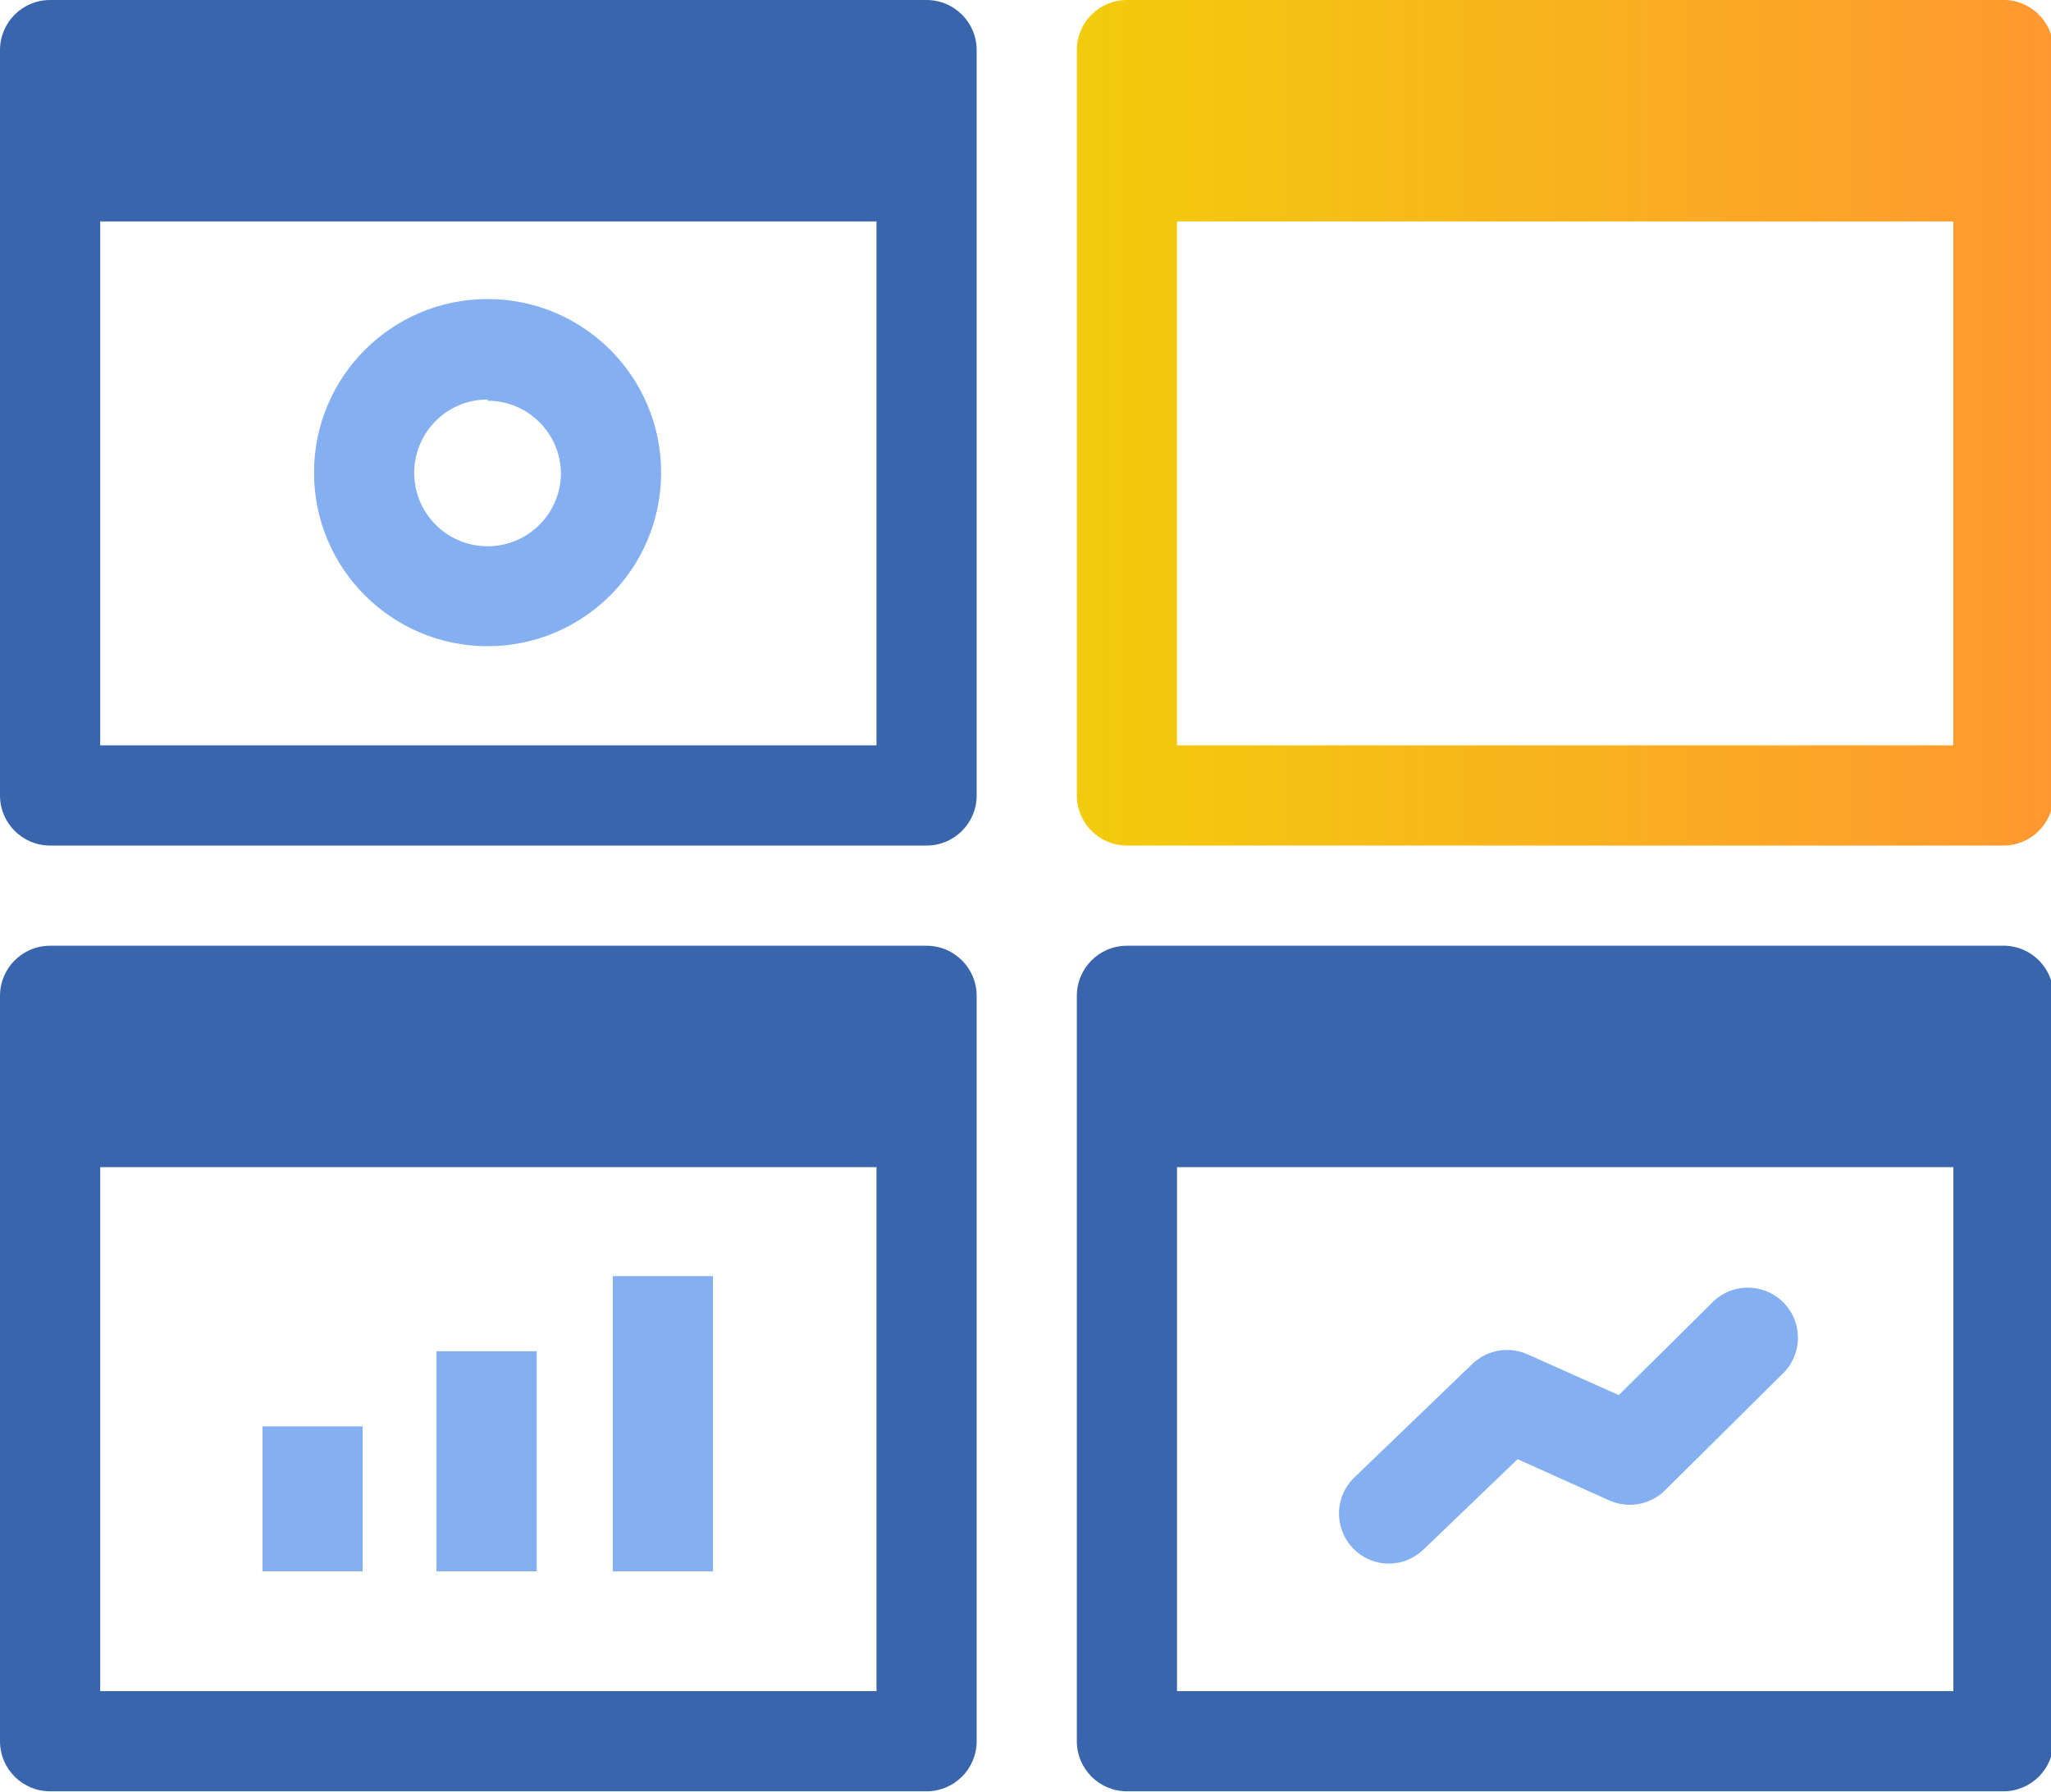
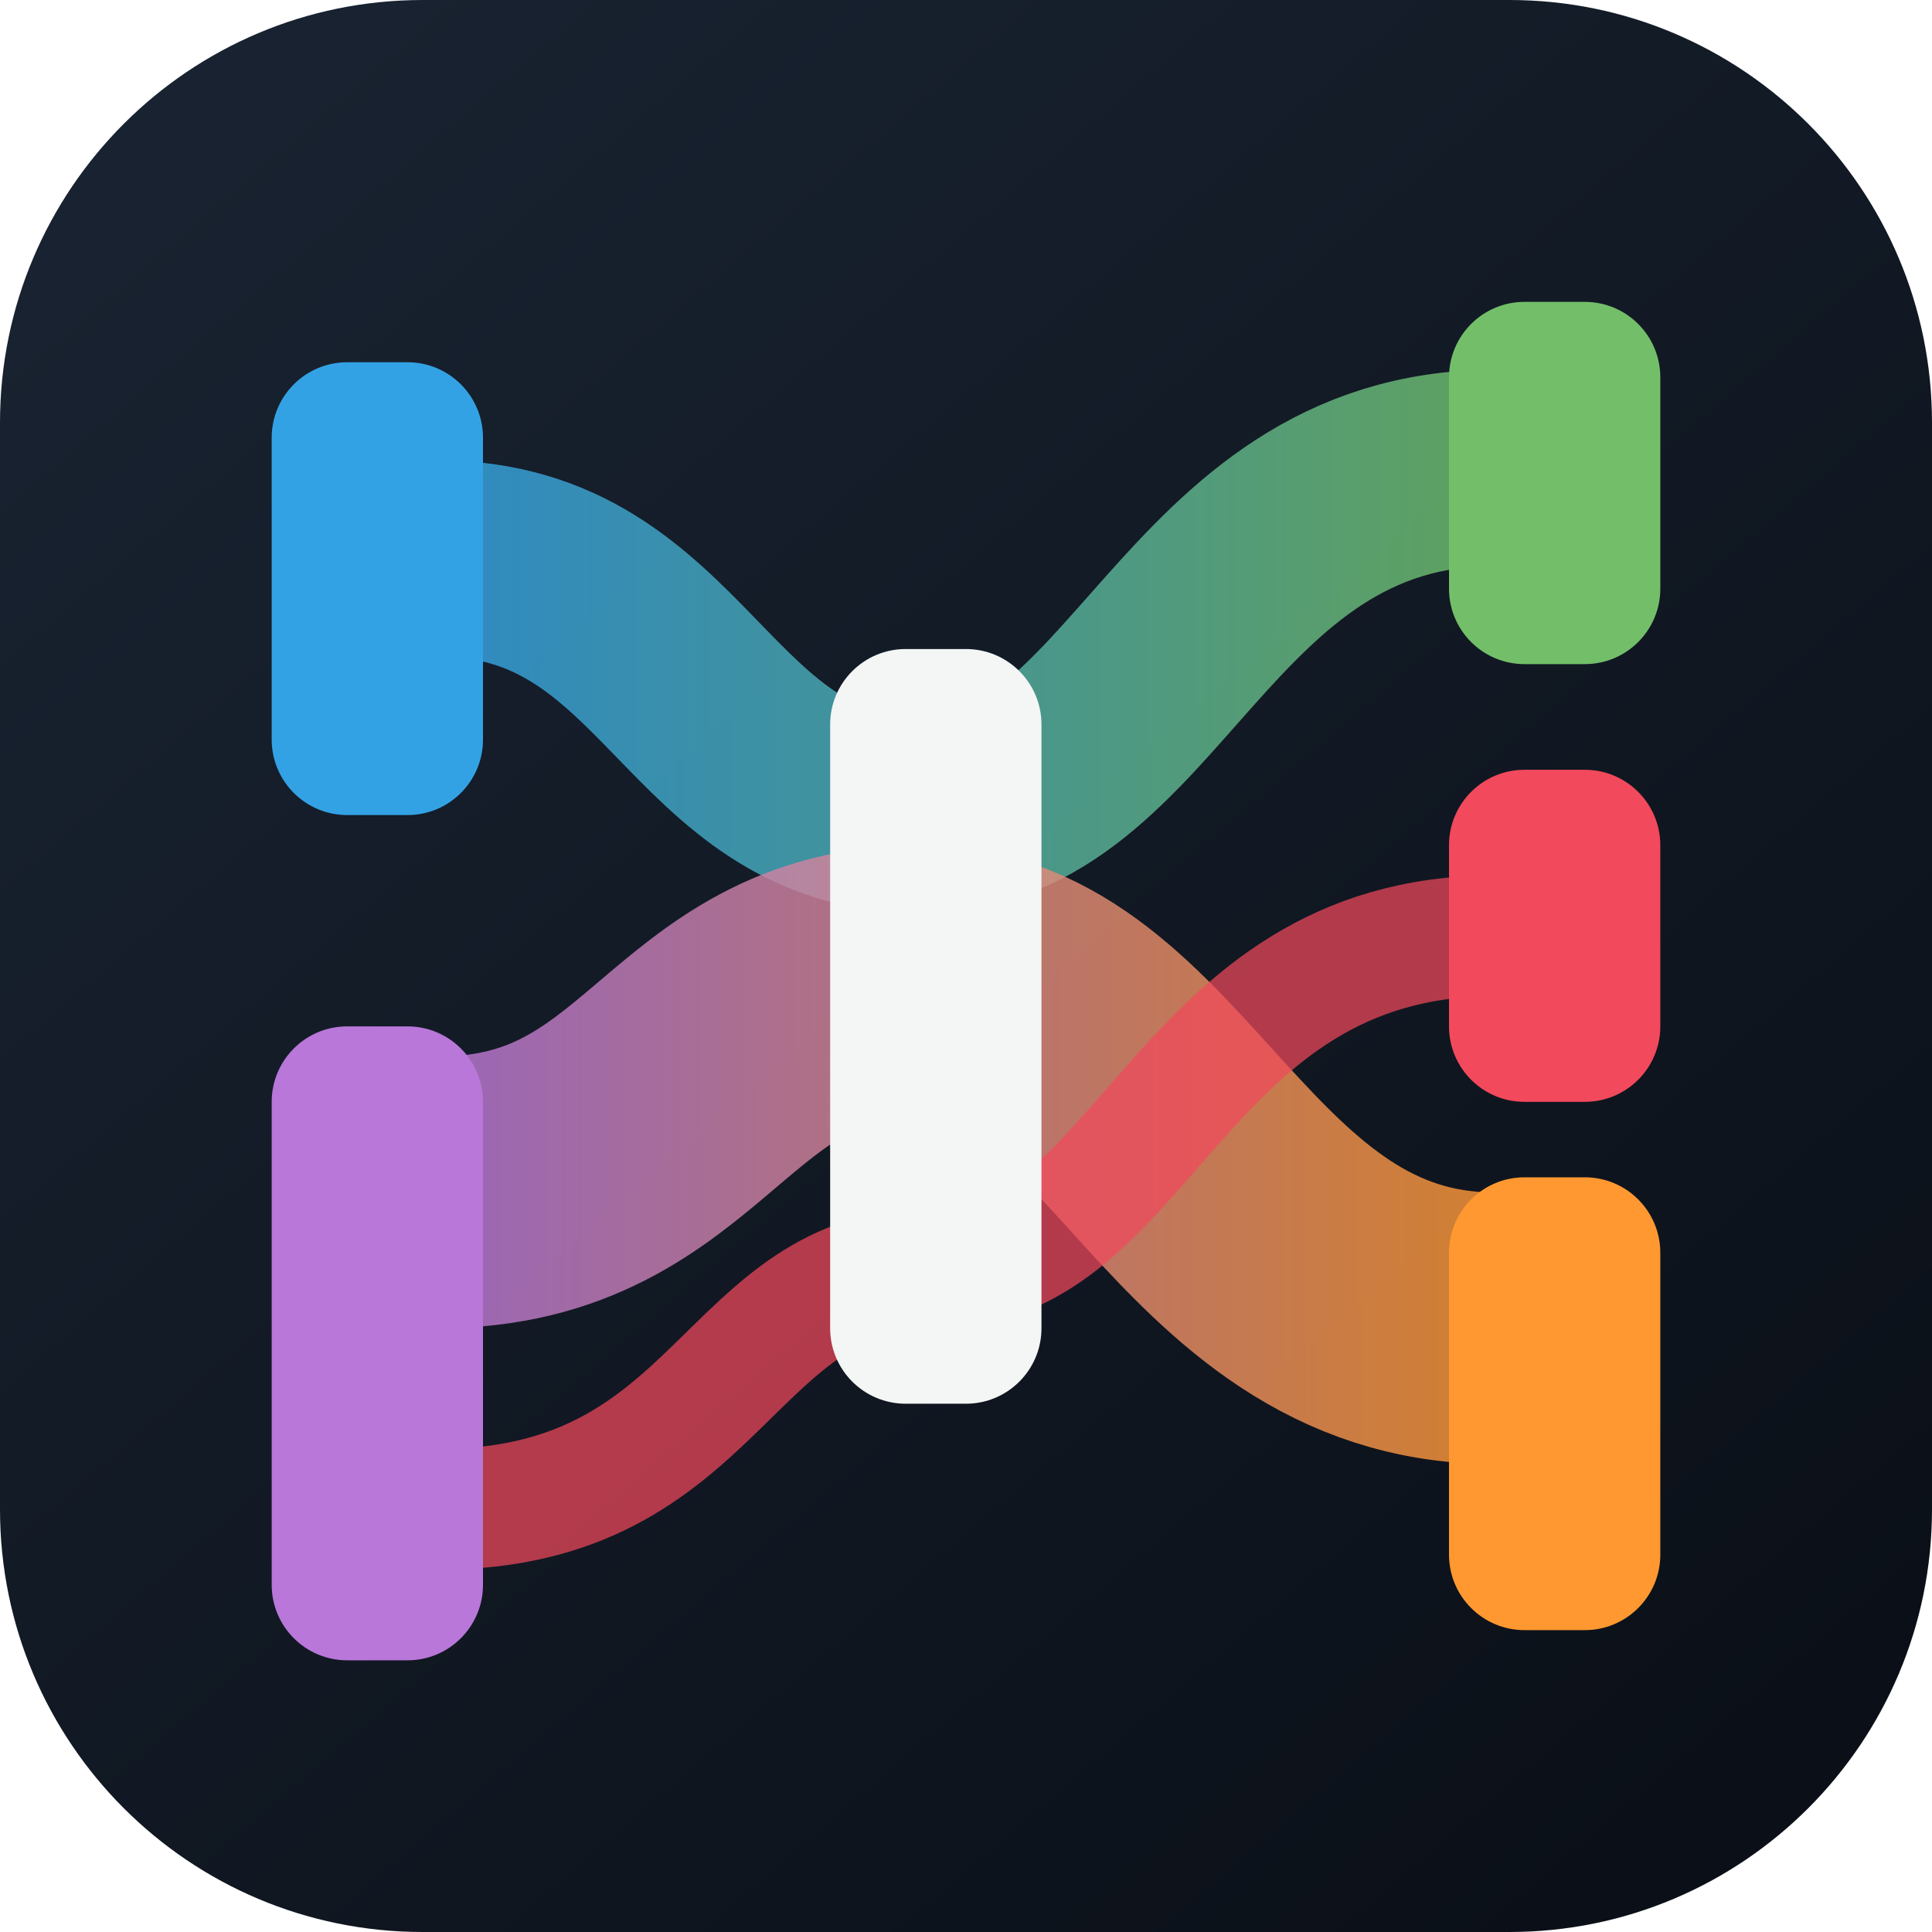
- <svg xmlns="http://www.w3.org/2000/svg" viewBox="0 0 81.9 71.52">
+ <svg xmlns="http://www.w3.org/2000/svg" viewBox="0 0 128 128" role="img" aria-labelledby="title">
  <defs>
-     <style>.cls-1{fill:#84aff1;}.cls-2{fill:#3865ab;}.cls-3{fill:url(#linear-gradient);}</style>
-     <linearGradient id="linear-gradient" x1="42.95" y1="16.88" x2="81.9" y2="16.88" gradientUnits="userSpaceOnUse">
-       <stop offset="0" stop-color="#f2cc0c" />
+     <linearGradient id="background" x1="16" y1="8" x2="112" y2="120" gradientUnits="userSpaceOnUse">
+       <stop stop-color="#182230" />
+       <stop offset="1" stop-color="#0b1018" />
+     </linearGradient>
+     <linearGradient id="flow-a" x1="28" y1="0" x2="101" y2="0" gradientUnits="userSpaceOnUse">
+       <stop stop-color="#33a2e5" />
+       <stop offset="1" stop-color="#73bf69" />
+     </linearGradient>
+     <linearGradient id="flow-b" x1="28" y1="0" x2="101" y2="0" gradientUnits="userSpaceOnUse">
+       <stop stop-color="#b877d9" />
      <stop offset="1" stop-color="#ff9830" />
    </linearGradient>
  </defs>
-   <g id="Layer_2" data-name="Layer 2">
-     <g id="Layer_1-2" data-name="Layer 1">
-       <path class="cls-1" d="M55.46,62.43A2,2,0,0,1,54.07,59l4.72-4.54a2,2,0,0,1,2.2-.39l3.65,1.63,3.68-3.64a2,2,0,1,1,2.81,2.84l-4.64,4.6a2,2,0,0,1-2.22.41L60.6,58.26l-3.76,3.61A2,2,0,0,1,55.46,62.43Z" />
-       <path class="cls-2" d="M37,0H2A2,2,0,0,0,0,2V31.76a2,2,0,0,0,2,2H37a2,2,0,0,0,2-2V2A2,2,0,0,0,37,0ZM4,29.76V8.84H35V29.76Z" />
-       <path class="cls-3" d="M79.9,0H45a2,2,0,0,0-2,2V31.76a2,2,0,0,0,2,2h35a2,2,0,0,0,2-2V2A2,2,0,0,0,79.9,0ZM47,29.76V8.84h31V29.76Z" />
-       <path class="cls-2" d="M37,37.76H2a2,2,0,0,0-2,2V69.52a2,2,0,0,0,2,2H37a2,2,0,0,0,2-2V39.76A2,2,0,0,0,37,37.76ZM4,67.52V46.6H35V67.52Z" />
-       <path class="cls-2" d="M79.9,37.76H45a2,2,0,0,0-2,2V69.52a2,2,0,0,0,2,2h35a2,2,0,0,0,2-2V39.76A2,2,0,0,0,79.9,37.76ZM47,67.52V46.6h31V67.52Z" />
-       <rect class="cls-1" x="10.48" y="56.95" width="4" height="5.79" />
-       <rect class="cls-1" x="17.43" y="53.95" width="4" height="8.79" />
-       <rect class="cls-1" x="24.47" y="50.95" width="4" height="11.79" />
-       <path class="cls-1" d="M19.47,25.8a6.93,6.93,0,1,1,6.93-6.92A6.93,6.93,0,0,1,19.47,25.8Zm0-9.85a2.93,2.93,0,1,0,2.93,2.93A2.93,2.93,0,0,0,19.47,16Z" />
-     </g>
-   </g>
+   <rect width="128" height="128" rx="28" fill="url(#background)" />
+   <path d="M29 37C45 37 46 54 61 54S79 31 99 31" fill="none" stroke="url(#flow-a)" stroke-linecap="round" stroke-opacity=".82" stroke-width="13" />
+   <path d="M29 79C45 79 46 65 61 65S80 88 99 88" fill="none" stroke="url(#flow-b)" stroke-linecap="round" stroke-opacity=".82" stroke-width="18" />
+   <path d="M29 100C48 100 48 84 62 84S78 62 99 62" fill="none" stroke="#f2495c" stroke-linecap="round" stroke-opacity=".72" stroke-width="8" />
+   <rect x="18" y="24" width="14" height="30" rx="5" fill="#33a2e5" />
+   <rect x="18" y="68" width="14" height="42" rx="5" fill="#b877d9" />
+   <rect x="55" y="43" width="14" height="50" rx="5" fill="#f4f5f5" />
+   <rect x="96" y="20" width="14" height="24" rx="5" fill="#73bf69" />
+   <rect x="96" y="51" width="14" height="22" rx="5" fill="#f2495c" />
+   <rect x="96" y="78" width="14" height="30" rx="5" fill="#ff9830" />
</svg>
